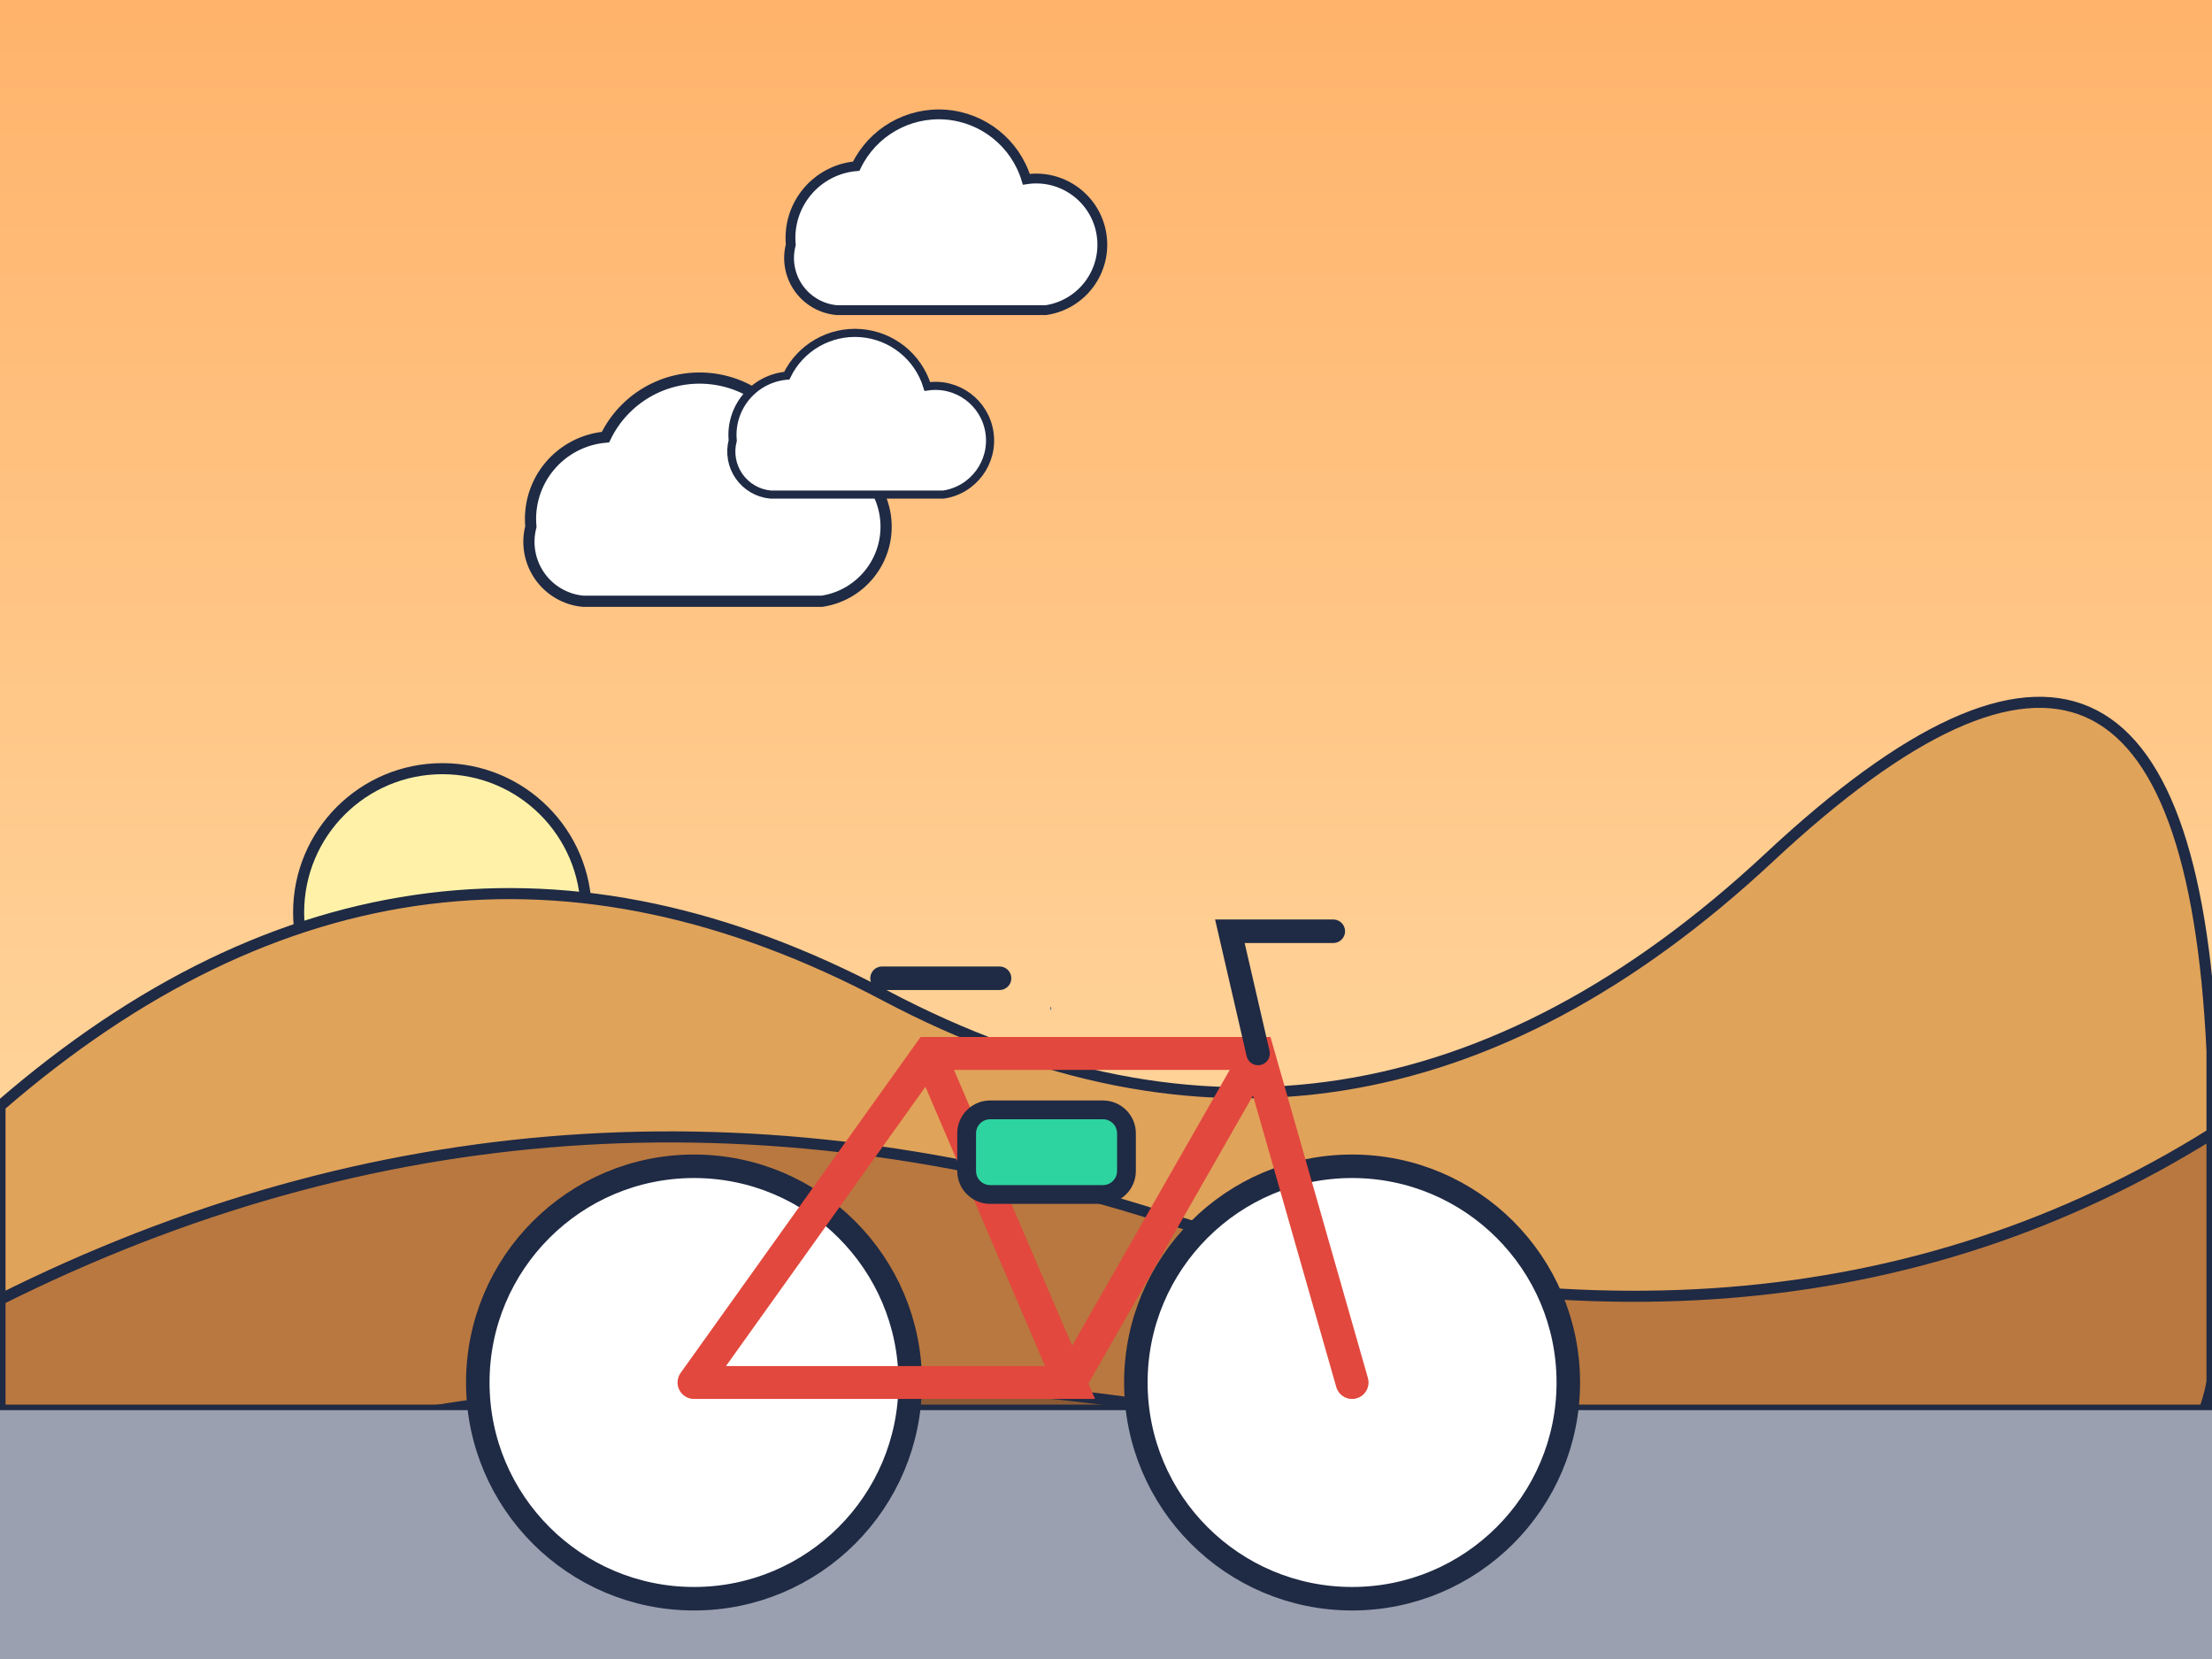
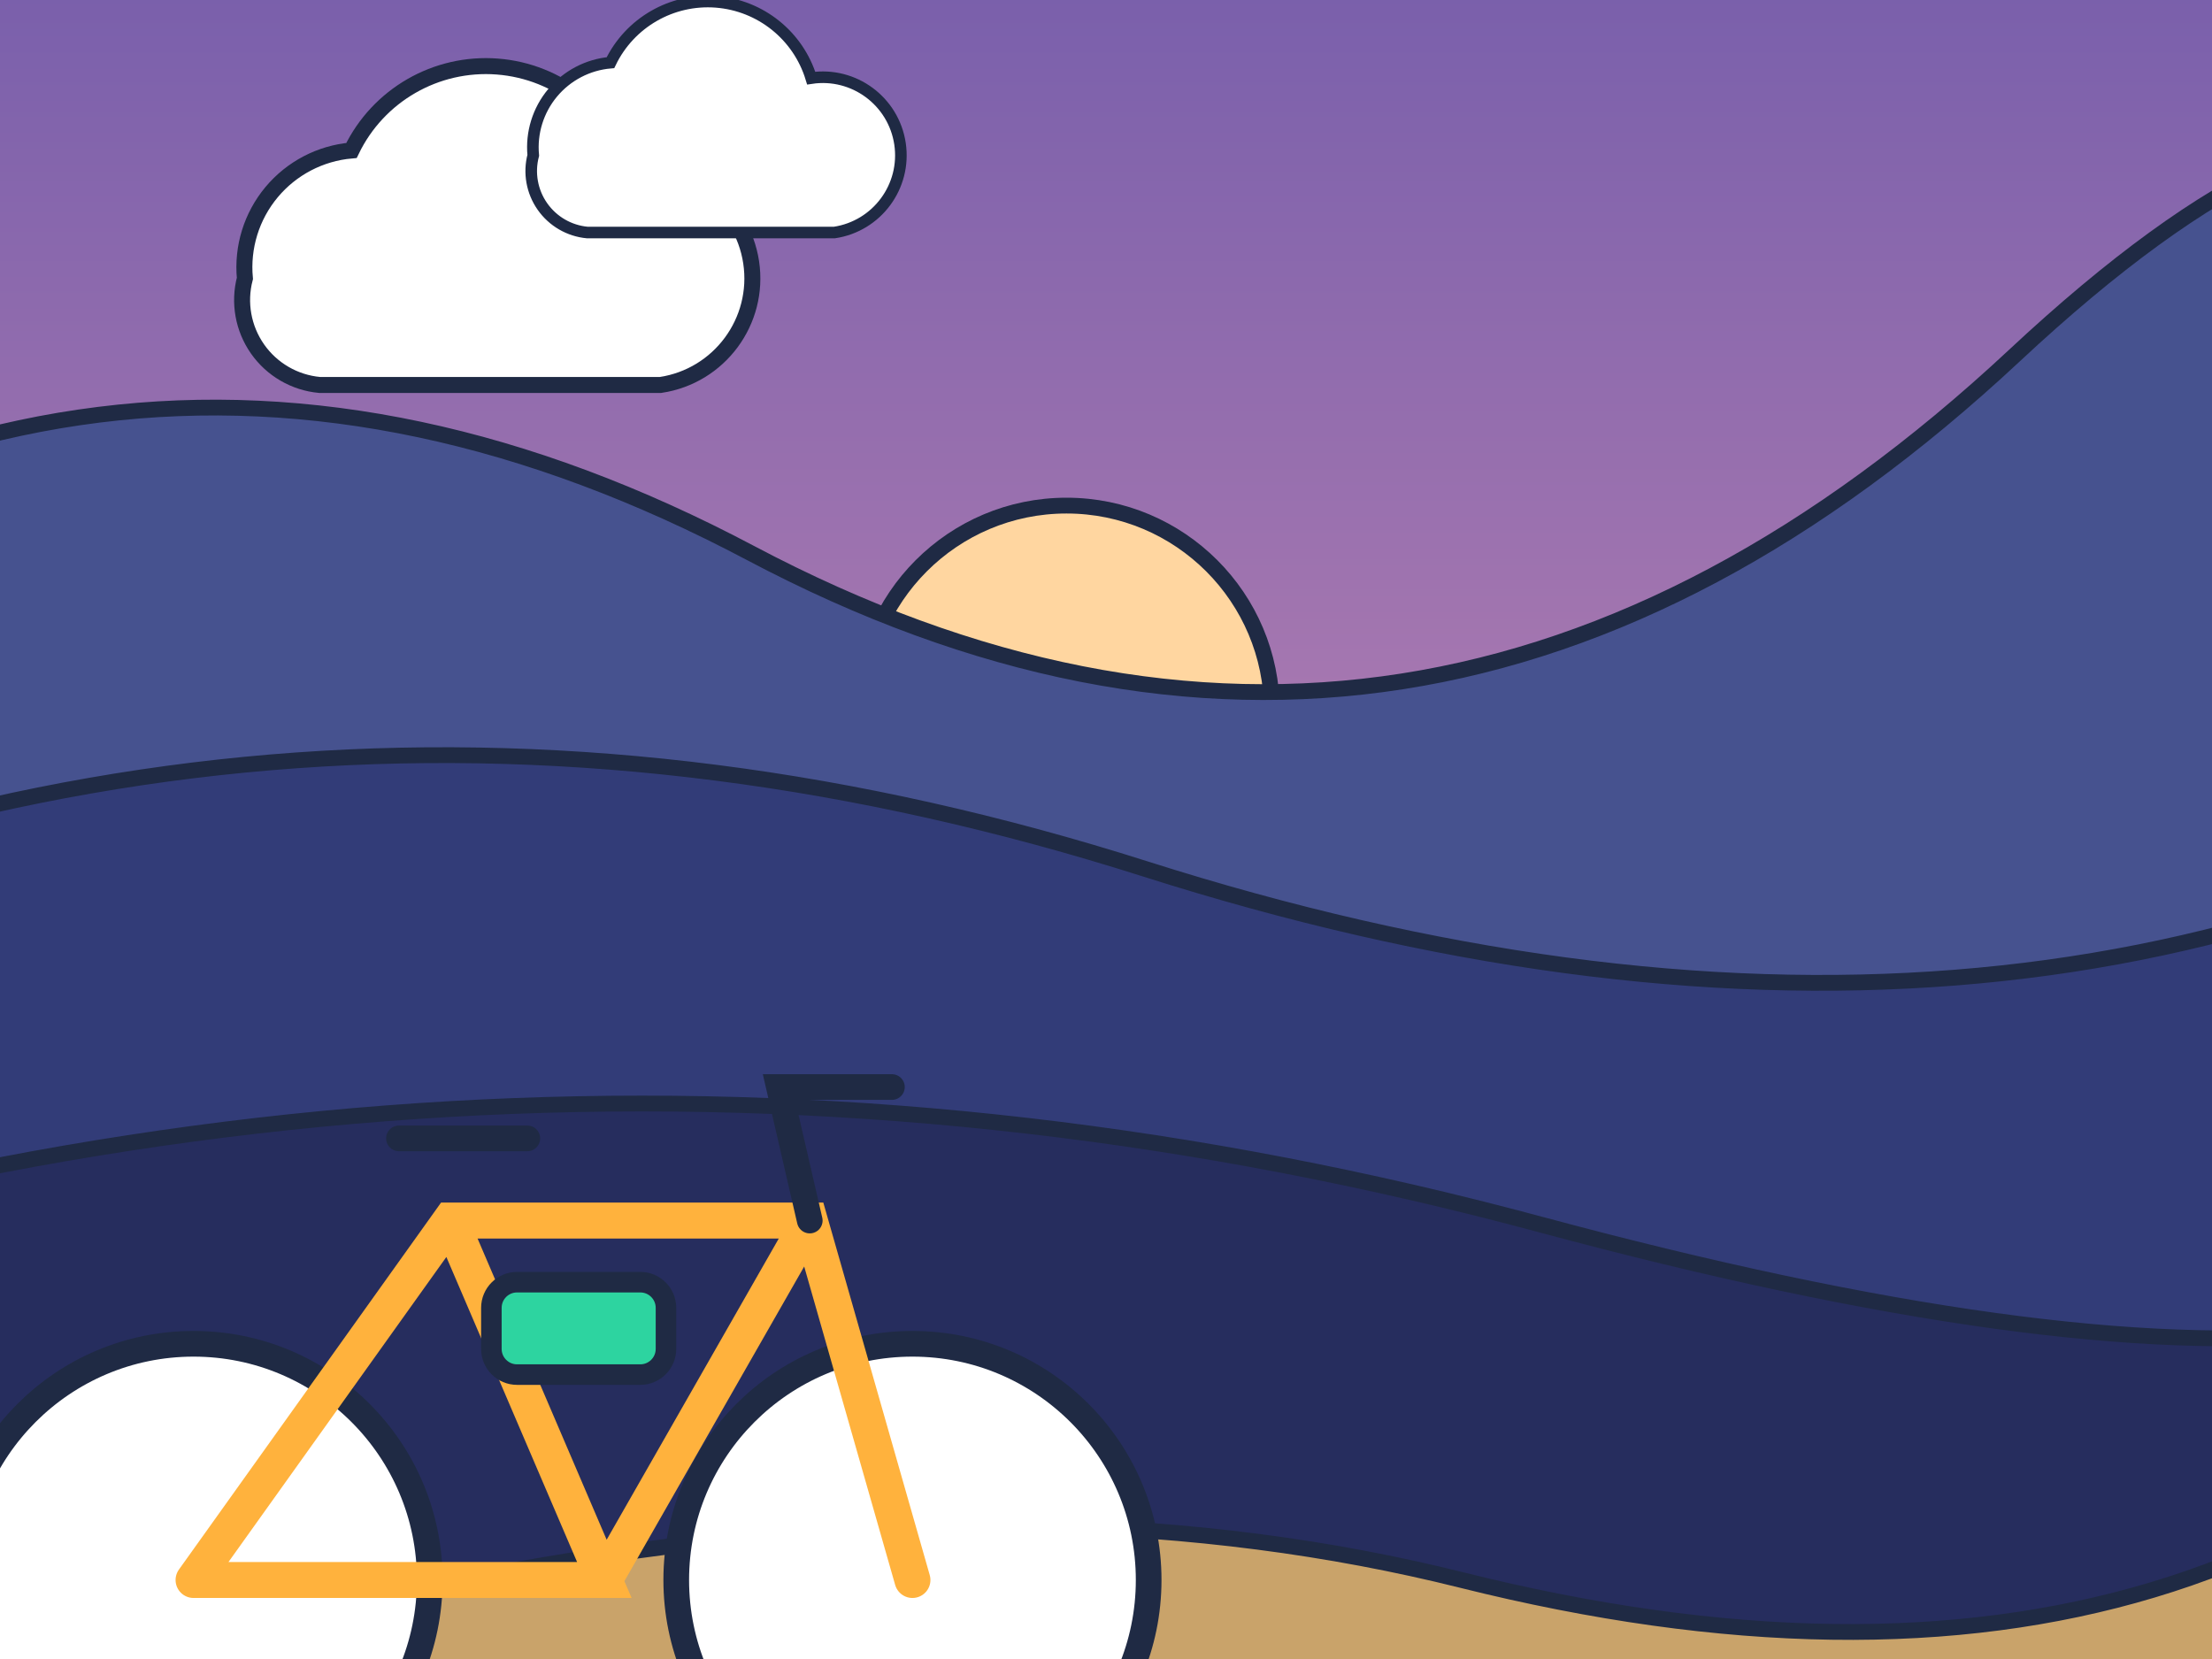
- <svg xmlns="http://www.w3.org/2000/svg" viewBox="0 0 800 600" role="img">
+ <svg xmlns="http://www.w3.org/2000/svg" viewBox="130 120 560 420" role="img">
  <defs>
    <linearGradient id="g" x1="0" y1="0" x2="0" y2="1">
-       <stop offset="0" stop-color="#ffb36b" />
-       <stop offset="1" stop-color="#ffe3b0" />
+       <stop offset="0" stop-color="#5b4fa8" />
+       <stop offset="1" stop-color="#f2a0b8" />
    </linearGradient>
  </defs>
  <rect width="800" height="600" fill="url(#g)" />
-   <circle cx="160" cy="330" r="52" fill="#fff2a8" stroke="#1f2a44" stroke-width="4" />
+   <circle cx="400" cy="300" r="52" fill="#ffd6a0" stroke="#1f2a44" stroke-width="4" />
  <g transform="translate(286 53) scale(1.183207)" fill="#fff" stroke="#1f2a44" stroke-width="3">
    <path d="M0 30 a22 22 0 0 1 20-24 a28 28 0 0 1 52 4 a20 20 0 0 1 6 40 H14 a16 16 0 0 1-14-20z" />
  </g>
  <g transform="translate(192 150) scale(1.34914)" fill="#fff" stroke="#1f2a44" stroke-width="3">
    <path d="M0 30 a22 22 0 0 1 20-24 a28 28 0 0 1 52 4 a20 20 0 0 1 6 40 H14 a16 16 0 0 1-14-20z" />
  </g>
  <g transform="translate(265 130) scale(0.9773731)" fill="#fff" stroke="#1f2a44" stroke-width="3">
    <path d="M0 30 a22 22 0 0 1 20-24 a28 28 0 0 1 52 4 a20 20 0 0 1 6 40 H14 a16 16 0 0 1-14-20z" />
  </g>
-   <path d="M0 400 Q150 270 320 360 T640 310 T800 380 V600 H0z" fill="#e0a35a" stroke="#1f2a44" stroke-width="4" />
-   <path d="M0 470 Q200 370 420 440 T800 410 V600 H0z" fill="#b9783f" stroke="#1f2a44" stroke-width="4" />
-   <path d="M0 550 Q260 460 520 530 T800 500 V600 H0z" fill="#8a5a35" stroke="#1f2a44" stroke-width="4" />
-   <path d="M0 510 H800" stroke="#1f2a44" stroke-width="4" />
-   <rect y="510" width="800" height="90" fill="#9aa0b0" />
-   <g transform="translate(370 500) scale(1.7)" stroke="#1f2a44" stroke-width="5" fill="none" stroke-linecap="round">
+   <path d="M0 300 Q150 170 320 260 T640 210 T800 280 V600 H0z" fill="#46528f" stroke="#1f2a44" stroke-width="4" />
+   <path d="M0 370 Q200 270 420 340 T800 310 V600 H0z" fill="#323c78" stroke="#1f2a44" stroke-width="4" />
+   <path d="M0 450 Q260 360 520 430 T800 400 V600 H0z" fill="#262d5e" stroke="#1f2a44" stroke-width="4" />
+   <path d="M0 600 Q300 470 500 520 T800 430 V600z" fill="#c9a36a" stroke="#1f2a44" stroke-width="4" />
+   <g transform="translate(270 520) scale(1.3)" stroke="#1f2a44" stroke-width="5" fill="none" stroke-linecap="round">
    <circle cx="-70" cy="0" r="46" fill="#fff" />
    <circle cx="70" cy="0" r="46" fill="#fff" />
-     <path d="M-70 0 L-20 -70 L50 -70 L70 0 M-20 -70 L10 0 L-70 0 M10 0 L50 -70" stroke="#e2483d" stroke-width="7" />
+     <path d="M-70 0 L-20 -70 L50 -70 L70 0 M-20 -70 L10 0 L-70 0 M10 0 L50 -70" stroke="#ffb23d" stroke-width="7" />
    <path d="M-30 -86 H-5 M50 -70 L44 -96 H66" />
    <rect x="-12" y="-58" width="34" height="18" rx="5" fill="#2dd4a0" stroke="#1f2a44" stroke-width="4" />
  </g>
-   <g transform="translate(380 365) scale(0.01)">
-     <path d="M-14 -34 L-24 -10 M14 -34 L24 -10" stroke="#1f2a44" stroke-width="5" fill="none" stroke-linecap="round" />
-     <rect x="-16" y="-48" width="32" height="40" rx="10" fill="#3b82f6" stroke="#1f2a44" stroke-width="4" />
-     <path d="M-9 -8 V24 M9 -8 V24" stroke="#1f2a44" stroke-width="6" stroke-linecap="round" />
-     <circle cx="0" cy="-64" r="15" fill="#ffd2a8" stroke="#1f2a44" stroke-width="4" />
-     <path d="M-15 -68 a15 15 0 0 1 30 0z" fill="#1f2a44" />
-   </g>
</svg>
